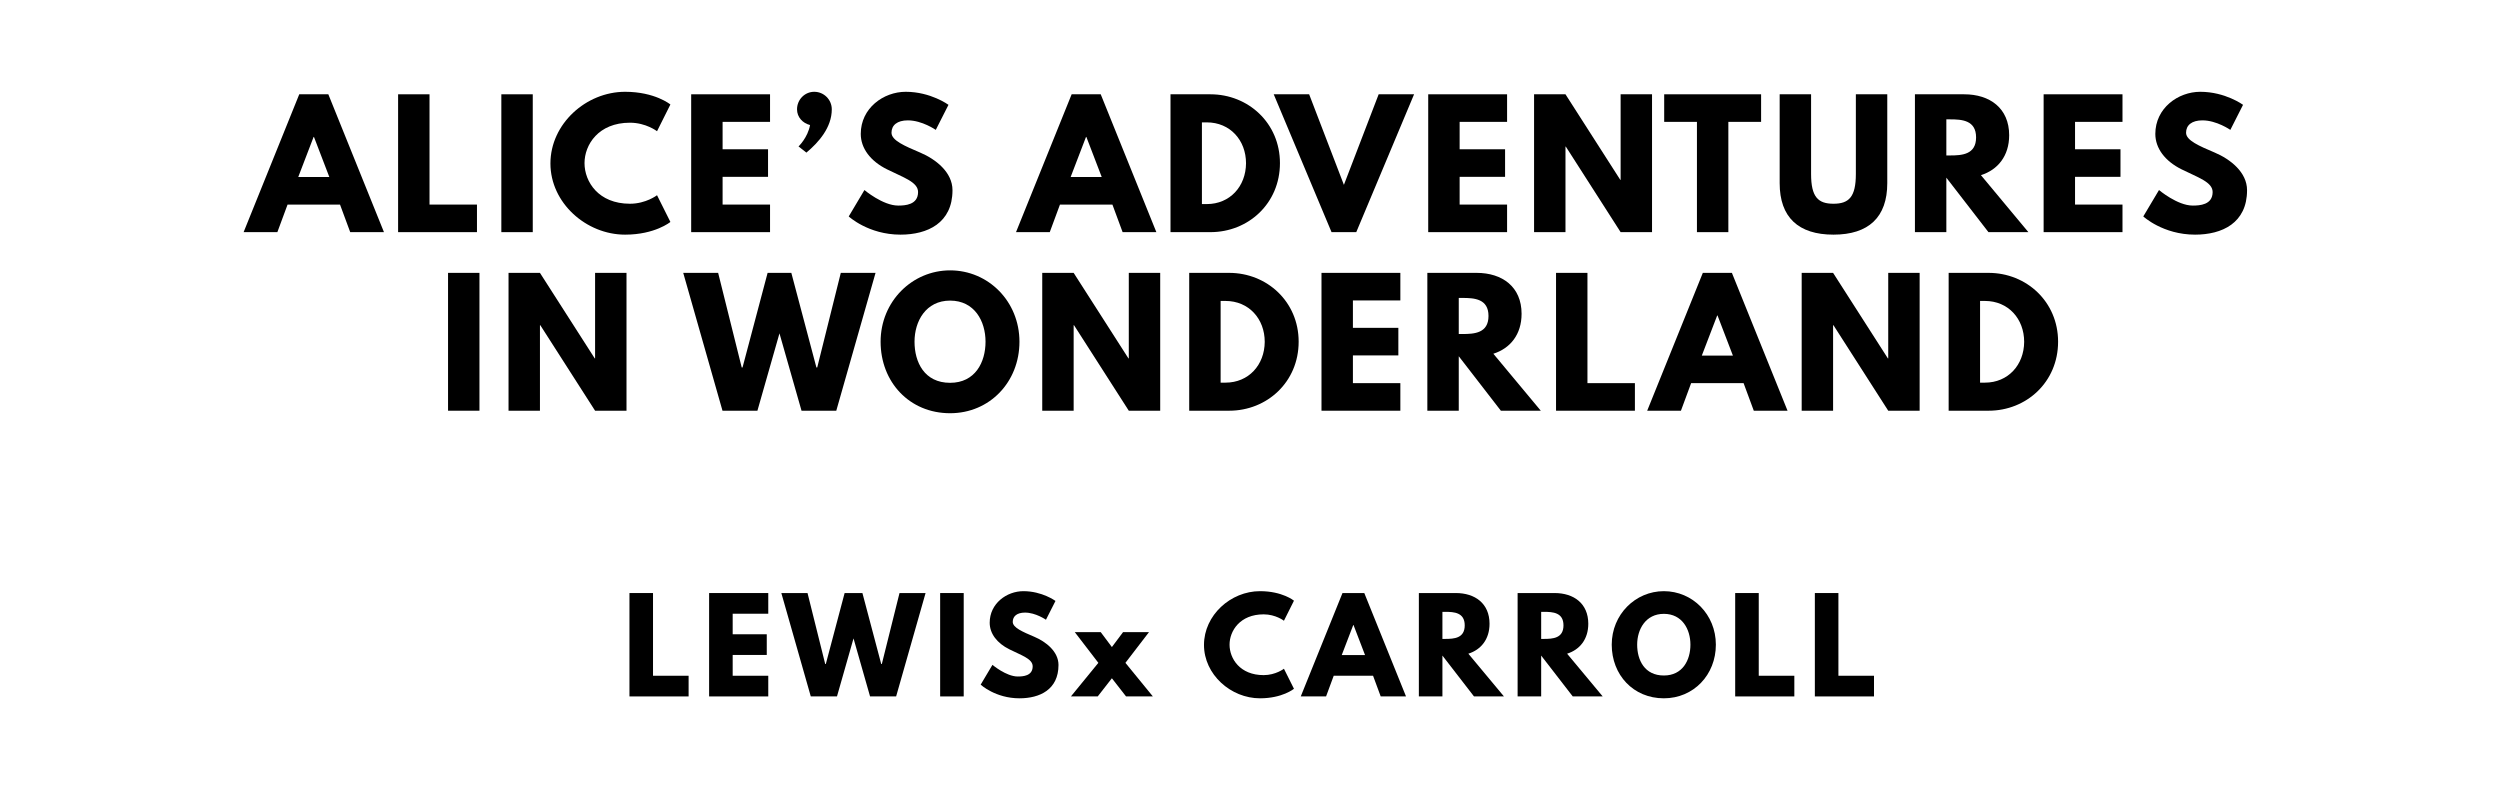
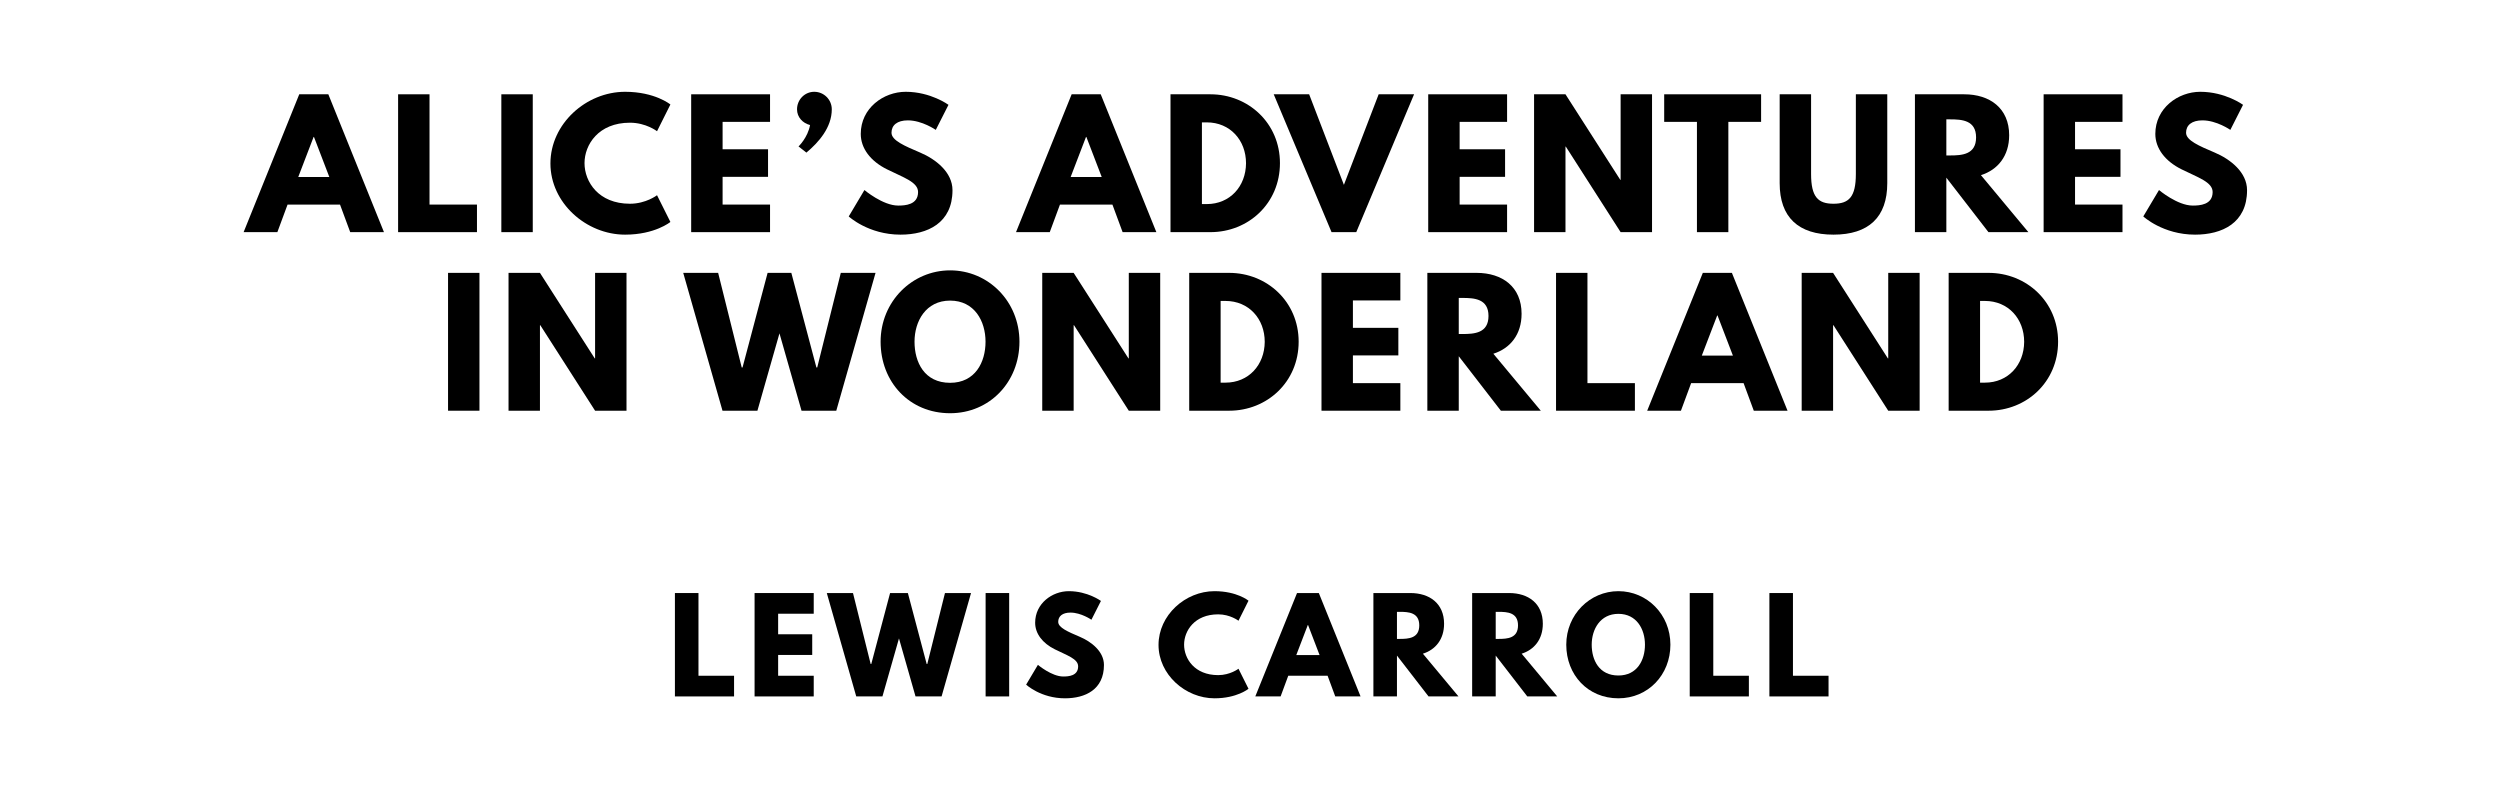
<svg xmlns="http://www.w3.org/2000/svg" version="1.1" viewBox="0 0 1400 440">
  <g>
    <path d="m 183.861,52.807 -16.281,0 L 136.423,130 l 18.901,0 5.708,-15.439 29.38,0 5.708,15.439 18.901,0 -31.158,-77.193 z m 0.561,46.316 -17.404,0 8.608,-22.456 0.187,0 8.608,22.456 z" />
    <path d="m 240.529,52.807 -17.591,0 0,77.193 44.164,0 0,-15.439 -26.573,0 0,-61.754 z" />
    <path d="m 298.344,52.807 -17.591,0 0,77.193 17.591,0 0,-77.193 z" />
    <path d="m 352.779,114.094 c -17.684,0 -25.45,-12.351 -25.45,-22.737 0,-10.292 7.766,-22.643 25.45,-22.643 8.982,0 15.158,4.772 15.158,4.772 l 7.485,-14.971 c 0,0 -8.608,-7.111 -25.357,-7.111 -21.895,0 -41.825,17.965 -41.825,40.14 0,22.082 20.023,39.86 41.825,39.86 16.749,0 25.357,-7.111 25.357,-7.111 l -7.485,-14.971 c 0,0 -6.175,4.772 -15.158,4.772 z" />
    <path d="m 431.225,52.807 -44.164,0 0,77.193 44.164,0 0,-15.439 -26.573,0 0,-15.532 25.45,0 0,-15.439 -25.45,0 0,-15.345 26.573,0 0,-15.439 z" />
    <path d="m 455.975,51.404 c -5.333,0 -9.637,4.398 -9.637,9.825 0,4.398 3.181,7.766 7.298,8.795 -1.31,7.111 -6.456,11.977 -6.456,11.977 l 4.398,3.462 c 6.83,-5.708 14.222,-14.035 14.222,-24.234 0,-5.427 -4.398,-9.825 -9.825,-9.825 z" />
    <path d="m 507.194,51.404 c -12.444,0 -25.17,9.17 -25.17,23.579 0,8.047 5.427,15.251 14.69,19.836 9.17,4.585 17.404,7.111 17.404,12.725 0,7.205 -7.298,7.579 -11.134,7.579 -8.608,0 -18.901,-8.702 -18.901,-8.702 l -8.795,14.784 c 0,0 10.947,10.199 29.006,10.199 15.064,0 29.099,-6.456 29.099,-24.889 0,-10.105 -9.45,-17.404 -18.058,-21.053 -8.795,-3.743 -16.094,-6.83 -16.094,-11.135 0,-4.211 3.181,-6.924 9.17,-6.924 7.953,0 15.626,5.333 15.626,5.333 l 7.111,-14.035 c 0,0 -9.918,-7.298 -23.953,-7.298 z" />
    <path d="m 616.405,52.807 -16.281,0 L 568.966,130 l 18.901,0 5.708,-15.439 29.38,0 5.708,15.439 18.901,0 -31.158,-77.193 z m 0.561,46.316 -17.404,0 8.608,-22.456 0.187,0 8.608,22.456 z" />
    <path d="m 655.482,52.807 0,77.193 22.363,0 c 21.24,0 38.924,-16.094 38.924,-38.643 0,-22.456 -17.778,-38.55 -38.924,-38.55 l -22.363,0 z m 17.591,61.474 0,-45.754 2.713,0 c 13.099,0 21.988,10.012 21.988,22.924 -0.094,12.912 -8.982,22.83 -21.988,22.83 l -2.713,0 z" />
    <path d="m 745.661,130 13.848,0 32.374,-77.193 -19.836,0 -19.462,50.713 -19.462,-50.713 -19.836,0 L 745.661,130 Z" />
    <path d="m 843.966,52.807 -44.164,0 0,77.193 44.164,0 0,-15.439 -26.573,0 0,-15.532 25.45,0 0,-15.439 -25.45,0 0,-15.345 26.573,0 0,-15.439 z" />
    <path d="m 876.67,82.094 0.187,0 L 907.547,130 l 17.591,0 0,-77.193 -17.591,0 0,47.906 -0.187,0 -30.69,-47.906 -17.591,0 0,77.193 17.591,0 0,-47.906 z" />
    <path d="m 931.947,68.246 18.339,0 0,61.754 17.591,0 0,-61.754 18.339,0 0,-15.439 -54.269,0 0,15.439 z" />
    <path d="m 1056.873,52.807 -17.591,0 0,44.632 c 0,12.912 -3.93,16.655 -12.538,16.655 -8.608,0 -12.538,-3.743 -12.538,-16.655 l 0,-44.632 -17.591,0 0,49.778 c 0,19.088 10.48,28.819 30.129,28.819 19.649,0 30.129,-9.731 30.129,-28.819 l 0,-49.778 z" />
    <path d="m 1072.361,52.807 0,77.193 17.591,0 0,-30.503 23.579,30.503 22.363,0 -26.573,-31.906 c 9.45,-2.994 15.813,-10.76 15.813,-22.363 0,-15.158 -10.854,-22.924 -25.17,-22.924 l -27.602,0 z m 17.591,34.246 0,-20.211 2.058,0 c 6.643,0 14.597,0.468 14.597,10.105 0,9.637 -7.953,10.105 -14.597,10.105 l -2.058,0 z" />
    <path d="m 1188.594,52.807 -44.164,0 0,77.193 44.164,0 0,-15.439 -26.573,0 0,-15.532 25.45,0 0,-15.439 -25.45,0 0,-15.345 26.573,0 0,-15.439 z" />
    <path d="m 1232.151,51.404 c -12.444,0 -25.17,9.17 -25.17,23.579 0,8.047 5.427,15.251 14.69,19.836 9.17,4.585 17.404,7.111 17.404,12.725 0,7.205 -7.298,7.579 -11.134,7.579 -8.608,0 -18.901,-8.702 -18.901,-8.702 l -8.795,14.784 c 0,0 10.947,10.199 29.006,10.199 15.064,0 29.099,-6.456 29.099,-24.889 0,-10.105 -9.45,-17.404 -18.058,-21.053 -8.795,-3.743 -16.094,-6.83 -16.094,-11.135 0,-4.211 3.181,-6.924 9.17,-6.924 7.953,0 15.626,5.333 15.626,5.333 l 7.111,-14.035 c 0,0 -9.918,-7.298 -23.953,-7.298 z" />
  </g>
  <g>
    <path d="m 268.497,152.807 -17.591,0 0,77.193 17.591,0 0,-77.193 z" />
    <path d="m 302.371,182.094 0.187,0 30.69,47.906 17.591,0 0,-77.193 -17.591,0 0,47.906 -0.187,0 -30.69,-47.906 -17.591,0 0,77.193 17.591,0 0,-47.906 z" />
    <path d="m 448.855,230 19.462,0 21.988,-77.193 -19.462,0 -13.193,52.959 -0.468,0 -14.035,-52.959 -13.287,0 -14.035,52.959 -0.468,0 -13.193,-52.959 -19.556,0 21.988,77.193 19.556,0 12.351,-43.322 L 448.855,230 Z" />
    <path d="m 493.139,191.357 c 0,22.55 16.094,40.047 38.924,40.047 22.175,0 38.83,-17.497 38.83,-40.047 0,-22.55 -17.404,-39.953 -38.83,-39.953 -21.24,0 -38.924,17.404 -38.924,39.953 z m 18.994,0 c 0,-11.509 6.363,-23.018 19.93,-23.018 13.661,0 19.836,11.509 19.836,23.018 0,11.509 -5.801,23.018 -19.836,23.018 -14.409,0 -19.93,-11.509 -19.93,-23.018 z" />
    <path d="m 601.246,182.094 0.187,0 L 632.123,230 l 17.591,0 0,-77.193 -17.591,0 0,47.906 -0.187,0 -30.69,-47.906 -17.591,0 0,77.193 17.591,0 0,-47.906 z" />
    <path d="m 665.958,152.807 0,77.193 22.363,0 c 21.24,0 38.924,-16.094 38.924,-38.643 0,-22.456 -17.778,-38.55 -38.924,-38.55 l -22.363,0 z m 17.591,61.474 0,-45.754 2.713,0 c 13.099,0 21.988,10.012 21.988,22.924 -0.094,12.912 -8.982,22.83 -21.988,22.83 l -2.713,0 z" />
    <path d="m 784.2,152.807 -44.164,0 0,77.193 44.164,0 0,-15.439 -26.573,0 0,-15.532 25.45,0 0,-15.439 -25.45,0 0,-15.345 26.573,0 0,-15.439 z" />
    <path d="m 799.313,152.807 0,77.193 17.591,0 0,-30.503 23.579,30.503 22.363,0 -26.573,-31.906 c 9.45,-2.994 15.813,-10.76 15.813,-22.363 0,-15.158 -10.854,-22.924 -25.17,-22.924 l -27.602,0 z m 17.591,34.246 0,-20.211 2.058,0 c 6.643,0 14.596,0.468 14.596,10.105 0,9.637 -7.953,10.105 -14.596,10.105 l -2.058,0 z" />
    <path d="m 888.972,152.807 -17.591,0 0,77.193 44.164,0 0,-15.439 -26.573,0 0,-61.754 z" />
    <path d="m 969.863,152.807 -16.281,0 -31.158,77.193 18.901,0 5.708,-15.439 29.38,0 5.708,15.439 18.901,0 -31.158,-77.193 z m 0.561,46.316 -17.404,0 8.608,-22.456 0.187,0 8.608,22.456 z" />
    <path d="m 1026.531,182.094 0.187,0 30.69,47.906 17.591,0 0,-77.193 -17.591,0 0,47.906 -0.187,0 -30.69,-47.906 -17.591,0 0,77.193 17.591,0 0,-47.906 z" />
    <path d="m 1091.243,152.807 0,77.193 22.363,0 c 21.24,0 38.924,-16.094 38.924,-38.643 0,-22.456 -17.778,-38.55 -38.924,-38.55 l -22.363,0 z m 17.591,61.474 0,-45.754 2.713,0 c 13.099,0 21.988,10.012 21.988,22.924 -0.093,12.912 -8.982,22.83 -21.988,22.83 l -2.713,0 z" />
  </g>
  <g>
-     <path d="m 365.688,332.105 -13.193,0 0,57.895 33.123,0 0,-11.579 -19.93,0 0,-46.316 z" />
-     <path d="m 430.228,332.105 -33.123,0 0,57.895 33.123,0 0,-11.579 -19.93,0 0,-11.649 19.088,0 0,-11.579 -19.088,0 0,-11.509 19.93,0 0,-11.579 z" />
-     <path d="m 487.234,390 14.596,0 16.491,-57.895 -14.596,0 -9.895,39.719 -0.351,0 -10.526,-39.719 -9.965,0 -10.526,39.719 -0.351,0 -9.895,-39.719 -14.667,0 16.491,57.895 14.667,0 9.263,-32.491 L 487.234,390 Z" />
-     <path d="m 539.679,332.105 -13.193,0 0,57.895 13.193,0 0,-57.895 z" />
-     <path d="m 573.104,331.053 c -9.333,0 -18.877,6.877 -18.877,17.684 0,6.035 4.07,11.439 11.018,14.877 6.877,3.439 13.053,5.333 13.053,9.544 0,5.404 -5.474,5.684 -8.351,5.684 -6.456,0 -14.175,-6.526 -14.175,-6.526 l -6.596,11.088 c 0,0 8.211,7.649 21.754,7.649 11.298,0 21.825,-4.842 21.825,-18.667 0,-7.579 -7.088,-13.053 -13.544,-15.789 -6.596,-2.807 -12.07,-5.123 -12.07,-8.351 0,-3.158 2.386,-5.193 6.877,-5.193 5.965,0 11.719,4 11.719,4 l 5.333,-10.526 c 0,0 -7.439,-5.474 -17.965,-5.474 z" />
-     <path d="M 645.604,390 630.236,371.193 643.429,354 l -14.526,0 -6.246,8.351 L 616.411,354 601.885,354 615.078,371.193 599.709,390 l 15.018,0 7.93,-10.175 7.93,10.175 15.018,0 z" />
-     <path d="m 707.638,378.07 c -13.263,0 -19.088,-9.263 -19.088,-17.053 0,-7.719 5.825,-16.982 19.088,-16.982 6.737,0 11.368,3.579 11.368,3.579 l 5.614,-11.228 c 0,0 -6.456,-5.333 -19.018,-5.333 -16.421,0 -31.368,13.474 -31.368,30.105 0,16.561 15.018,29.895 31.368,29.895 12.561,0 19.018,-5.333 19.018,-5.333 l -5.614,-11.228 c 0,0 -4.632,3.579 -11.368,3.579 z" />
-     <path d="m 764.003,332.105 -12.211,0 L 728.424,390 l 14.175,0 4.281,-11.579 22.035,0 4.281,11.579 14.175,0 -23.368,-57.895 z m 0.421,34.737 -13.053,0 6.456,-16.842 0.14,0 6.456,16.842 z" />
-     <path d="m 794.561,332.105 0,57.895 13.193,0 0,-22.877 17.684,22.877 16.772,0 -19.93,-23.93 c 7.088,-2.246 11.86,-8.07 11.86,-16.772 0,-11.368 -8.14,-17.193 -18.877,-17.193 l -20.702,0 z m 13.193,25.684 0,-15.158 1.544,0 c 4.982,0 10.947,0.351 10.947,7.579 0,7.228 -5.965,7.579 -10.947,7.579 l -1.544,0 z" />
-     <path d="m 849.863,332.105 0,57.895 13.193,0 0,-22.877 17.684,22.877 16.772,0 -19.93,-23.93 c 7.088,-2.246 11.86,-8.07 11.86,-16.772 0,-11.368 -8.14,-17.193 -18.877,-17.193 l -20.702,0 z m 13.193,25.684 0,-15.158 1.544,0 c 4.982,0 10.947,0.351 10.947,7.579 0,7.228 -5.965,7.579 -10.947,7.579 l -1.544,0 z" />
-     <path d="m 902.568,361.018 c 0,16.912 12.07,30.035 29.193,30.035 16.632,0 29.123,-13.123 29.123,-30.035 0,-16.912 -13.053,-29.965 -29.123,-29.965 -15.93,0 -29.193,13.053 -29.193,29.965 z m 14.246,0 c 0,-8.632 4.772,-17.263 14.947,-17.263 10.246,0 14.877,8.632 14.877,17.263 0,8.632 -4.351,17.263 -14.877,17.263 -10.807,0 -14.947,-8.632 -14.947,-17.263 z" />
-     <path d="m 984.898,332.105 -13.193,0 0,57.895 33.123,0 0,-11.579 -19.93,0 0,-46.316 z" />
-     <path d="m 1029.509,332.105 -13.193,0 0,57.895 33.123,0 0,-11.579 -19.93,0 0,-46.316 z" />
+     <path d="m 391.145,332.105 -13.193,0 0,57.895 33.123,0 0,-11.579 -19.93,0 0,-46.316 z" />
+     <path d="m 455.686,332.105 -33.123,0 0,57.895 33.123,0 0,-11.579 -19.93,0 0,-11.649 19.088,0 0,-11.579 -19.088,0 0,-11.509 19.93,0 0,-11.579 z" />
+     <path d="m 512.691,390 14.596,0 16.491,-57.895 -14.596,0 -9.895,39.719 -0.351,0 -10.526,-39.719 -9.965,0 -10.526,39.719 -0.351,0 -9.895,-39.719 -14.667,0 16.491,57.895 14.667,0 9.263,-32.491 L 512.691,390 Z" />
+     <path d="m 565.137,332.105 -13.193,0 0,57.895 13.193,0 0,-57.895 z" />
+     <path d="m 598.562,331.053 c -9.333,0 -18.877,6.877 -18.877,17.684 0,6.035 4.07,11.439 11.018,14.877 6.877,3.439 13.053,5.333 13.053,9.544 0,5.404 -5.474,5.684 -8.351,5.684 -6.456,0 -14.175,-6.526 -14.175,-6.526 l -6.596,11.088 c 0,0 8.211,7.649 21.754,7.649 11.298,0 21.825,-4.842 21.825,-18.667 0,-7.579 -7.088,-13.053 -13.544,-15.789 -6.596,-2.807 -12.07,-5.123 -12.07,-8.351 0,-3.158 2.386,-5.193 6.877,-5.193 5.965,0 11.719,4 11.719,4 l 5.333,-10.526 c 0,0 -7.439,-5.474 -17.965,-5.474 z" />
+     <path d="m 682.18,378.07 c -13.263,0 -19.088,-9.263 -19.088,-17.053 0,-7.719 5.825,-16.982 19.088,-16.982 6.737,0 11.368,3.579 11.368,3.579 l 5.614,-11.228 c 0,0 -6.456,-5.333 -19.018,-5.333 -16.421,0 -31.368,13.474 -31.368,30.105 0,16.561 15.018,29.895 31.368,29.895 12.561,0 19.018,-5.333 19.018,-5.333 l -5.614,-11.228 c 0,0 -4.632,3.579 -11.368,3.579 z" />
+     <path d="m 738.546,332.105 -12.211,0 L 702.967,390 l 14.175,0 4.281,-11.579 22.035,0 4.281,11.579 14.175,0 -23.368,-57.895 z m 0.421,34.737 -13.053,0 6.456,-16.842 0.14,0 6.456,16.842 z" />
+     <path d="m 769.104,332.105 0,57.895 13.193,0 0,-22.877 L 799.981,390 l 16.772,0 -19.93,-23.93 c 7.088,-2.246 11.86,-8.07 11.86,-16.772 0,-11.368 -8.14,-17.193 -18.877,-17.193 l -20.702,0 z m 13.193,25.684 0,-15.158 1.544,0 c 4.982,0 10.947,0.351 10.947,7.579 0,7.228 -5.965,7.579 -10.947,7.579 l -1.544,0 z" />
+     <path d="m 824.405,332.105 0,57.895 13.193,0 0,-22.877 17.684,22.877 16.772,0 -19.93,-23.93 c 7.088,-2.246 11.86,-8.07 11.86,-16.772 0,-11.368 -8.14,-17.193 -18.877,-17.193 l -20.702,0 z m 13.193,25.684 0,-15.158 1.544,0 c 4.982,0 10.947,0.351 10.947,7.579 0,7.228 -5.965,7.579 -10.947,7.579 l -1.544,0 z" />
+     <path d="m 877.11,361.018 c 0,16.912 12.07,30.035 29.193,30.035 16.632,0 29.123,-13.123 29.123,-30.035 0,-16.912 -13.053,-29.965 -29.123,-29.965 -15.93,0 -29.193,13.053 -29.193,29.965 z m 14.246,0 c 0,-8.632 4.772,-17.263 14.947,-17.263 10.246,0 14.877,8.632 14.877,17.263 0,8.632 -4.351,17.263 -14.877,17.263 -10.807,0 -14.947,-8.632 -14.947,-17.263 z" />
+     <path d="m 959.44,332.105 -13.193,0 0,57.895 33.123,0 0,-11.579 -19.93,0 0,-46.316 z" />
+     <path d="m 1004.051,332.105 -13.193,0 0,57.895 33.123,0 0,-11.579 -19.93,0 0,-46.316 z" />
  </g>
  <g>
    <path d="m 628.097,460.04 c -0.696,0 -1.26,0.564 -1.26,1.26 0,0.696 0.564,1.26 1.26,1.26 0.696,0 1.26,-0.564 1.26,-1.26 0,-0.696 -0.564,-1.26 -1.26,-1.26 z m -1.092,3.804 2.124,0 0,6.156 -2.124,0 0,-6.156 z" />
    <path d="m 635.638,470 2.124,0 0,-10.32 -2.124,0 0,10.32 z" />
    <path d="m 644.224,470 2.124,0 0,-10.32 -2.124,0 0,10.32 z" />
    <path d="m 654.814,463.844 -2.124,0 0,3.444 c 0,2.064 1.032,2.892 3.336,2.892 2.304,0 3.336,-0.828 3.336,-2.892 l 0,-3.444 -2.124,0 0,2.928 c 0,1.212 -0.324,1.68 -1.212,1.68 -0.888,0 -1.212,-0.468 -1.212,-1.68 l 0,-2.928 z" />
    <path d="m 668.337,463.664 c -1.62,0 -2.688,0.72 -2.688,1.98 0,0.924 0.624,1.356 1.248,1.68 0.696,0.36 1.368,0.396 1.368,0.84 0,0.408 -0.36,0.444 -0.66,0.444 -0.684,0 -1.524,-0.708 -1.524,-0.708 l -0.864,1.452 c 0,0 0.888,0.828 2.376,0.828 1.26,0 2.916,-0.288 2.916,-2.1 0,-1.26 -1.056,-1.716 -1.872,-1.968 -0.528,-0.168 -0.96,-0.264 -0.96,-0.588 0,-0.288 0.192,-0.372 0.66,-0.372 0.648,0 1.368,0.384 1.368,0.384 l 0.696,-1.392 c 0,0 -0.876,-0.48 -2.064,-0.48 z" />
    <path d="m 676.787,463.844 -0.888,0 0,1.62 0.888,0 0,2.364 c 0,1.092 0.408,2.352 2.1,2.352 0.876,0 1.56,-0.384 1.56,-0.384 l -0.528,-1.716 c 0,0 -0.252,0.192 -0.528,0.192 -0.336,0 -0.48,-0.276 -0.48,-0.852 l 0,-1.956 1.296,0 0,-1.62 -1.296,0 0,-2.292 -2.124,0 0,2.292 z" />
    <path d="m 686.161,470 2.124,0 0,-3.24 c 0,-0.156 0.156,-1.248 1.26,-1.248 0.708,0 1.104,0.336 1.104,0.336 l 0.888,-1.8 c 0,0 -0.552,-0.384 -1.344,-0.384 -1.212,0 -1.884,1.068 -1.884,1.068 l -0.024,0 0,-0.888 -2.124,0 0,6.156 z" />
    <path d="m 696.624,466.928 c 0,1.8 1.26,3.252 3.06,3.252 0.84,0 1.56,-0.372 2.016,-0.876 l 0.024,0 0,0.696 2.1,0 0,-6.156 -2.124,0 0,0.588 c -0.504,-0.492 -1.188,-0.768 -2.016,-0.768 -1.8,0 -3.06,1.464 -3.06,3.264 z m 2.256,0 c 0,-0.852 0.636,-1.452 1.44,-1.452 0.792,0 1.428,0.6 1.428,1.452 0,0.84 -0.6,1.44 -1.428,1.44 -0.864,0 -1.44,-0.6 -1.44,-1.44 z" />
    <path d="m 710.537,463.844 -0.888,0 0,1.62 0.888,0 0,2.364 c 0,1.092 0.408,2.352 2.1,2.352 0.876,0 1.56,-0.384 1.56,-0.384 l -0.528,-1.716 c 0,0 -0.252,0.192 -0.528,0.192 -0.336,0 -0.48,-0.276 -0.48,-0.852 l 0,-1.956 1.296,0 0,-1.62 -1.296,0 0,-2.292 -2.124,0 0,2.292 z" />
    <path d="m 726.139,467.216 c 0.012,-0.072 0.012,-0.204 0.012,-0.288 0,-2.16 -1.428,-3.264 -3.3,-3.264 -1.86,0 -3.384,1.464 -3.384,3.264 0,1.788 1.524,3.252 3.384,3.252 1.368,0 2.496,-0.444 3.192,-1.608 l -1.536,-0.768 c -0.516,0.552 -0.816,0.684 -1.5,0.684 -0.54,0 -1.332,-0.324 -1.332,-1.272 l 4.464,0 z m -4.404,-1.176 c 0.036,-0.564 0.444,-0.996 1.176,-0.996 0.624,0 1.068,0.348 1.164,0.996 l -2.34,0 z" />
    <path d="m 731.71,466.928 c 0,1.8 1.26,3.252 3.06,3.252 0.84,0 1.56,-0.372 2.016,-0.876 l 0.024,0 0,0.696 2.1,0 0,-10.32 -2.124,0 0,4.752 c -0.504,-0.492 -1.188,-0.768 -2.016,-0.768 -1.8,0 -3.06,1.464 -3.06,3.264 z m 2.256,0 c 0,-0.852 0.636,-1.452 1.44,-1.452 0.792,0 1.428,0.6 1.428,1.452 0,0.84 -0.6,1.44 -1.428,1.44 -0.864,0 -1.44,-0.6 -1.44,-1.44 z" />
    <path d="m 760.838,466.928 c 0,-1.8 -1.26,-3.264 -3.06,-3.264 -0.828,0 -1.512,0.276 -2.016,0.768 l 0,-4.752 -2.124,0 0,10.32 2.1,0 0,-0.696 0.024,0 c 0.456,0.504 1.176,0.876 2.016,0.876 1.8,0 3.06,-1.452 3.06,-3.252 z m -2.256,0 c 0,0.84 -0.576,1.44 -1.44,1.44 -0.828,0 -1.428,-0.6 -1.428,-1.44 0,-0.852 0.636,-1.452 1.428,-1.452 0.804,0 1.44,0.6 1.44,1.452 z" />
    <path d="m 771.509,463.844 -1.464,3.156 -1.716,-3.156 -2.448,0 2.916,5.196 -2.124,4.08 2.448,0 4.836,-9.276 -2.448,0 z" />
  </g>
  <g>
    <path d="m 632.88,530.1 -2.256,0 0,6.528 c 0,0.996 -0.492,1.392 -1.14,1.392 -0.576,0 -1.284,-0.672 -1.284,-0.672 l -0.72,1.884 c 0,0 0.9,0.948 2.316,0.948 1.98,0 3.084,-1.032 3.084,-2.976 l 0,-7.104 z" />
    <path d="m 638.753,535.044 c 0,2.892 2.064,5.136 4.992,5.136 2.844,0 4.98,-2.244 4.98,-5.136 0,-2.892 -2.232,-5.124 -4.98,-5.124 -2.724,0 -4.992,2.232 -4.992,5.124 z m 2.436,0 c 0,-1.476 0.816,-2.952 2.556,-2.952 1.752,0 2.544,1.476 2.544,2.952 0,1.476 -0.744,2.952 -2.544,2.952 -1.848,0 -2.556,-1.476 -2.556,-2.952 z" />
    <path d="m 656.976,536.028 3.192,0 0,3.972 2.256,0 0,-9.9 -2.256,0 0,3.948 -3.192,0 0,-3.948 -2.256,0 0,9.9 2.256,0 0,-3.972 z" />
    <path d="m 671.14,533.856 0.024,0 3.936,6.144 2.256,0 0,-9.9 -2.256,0 0,6.144 -0.024,0 -3.936,-6.144 -2.256,0 0,9.9 2.256,0 0,-6.144 z" />
    <path d="m 690.869,532.08 2.352,0 0,7.92 2.256,0 0,-7.92 2.352,0 0,-1.98 -6.96,0 0,1.98 z" />
    <path d="m 709.306,530.1 -5.664,0 0,9.9 5.664,0 0,-1.98 -3.408,0 0,-1.992 3.264,0 0,-1.98 -3.264,0 0,-1.968 3.408,0 0,-1.98 z" />
    <path d="m 717.859,533.856 0.024,0 3.936,6.144 2.256,0 0,-9.9 -2.256,0 0,6.144 -0.024,0 -3.936,-6.144 -2.256,0 0,9.9 2.256,0 0,-6.144 z" />
    <path d="m 732.773,533.856 0.024,0 3.936,6.144 2.256,0 0,-9.9 -2.256,0 0,6.144 -0.024,0 -3.936,-6.144 -2.256,0 0,9.9 2.256,0 0,-6.144 z" />
    <path d="m 747.687,530.1 -2.256,0 0,9.9 2.256,0 0,-9.9 z" />
    <path d="m 759.798,530.1 -5.664,0 0,9.9 5.664,0 0,-1.98 -3.408,0 0,-1.992 3.264,0 0,-1.98 -3.264,0 0,-1.968 3.408,0 0,-1.98 z" />
    <path d="m 768.351,530.1 -2.256,0 0,9.9 5.664,0 0,-1.98 -3.408,0 0,-7.92 z" />
  </g>
</svg>
